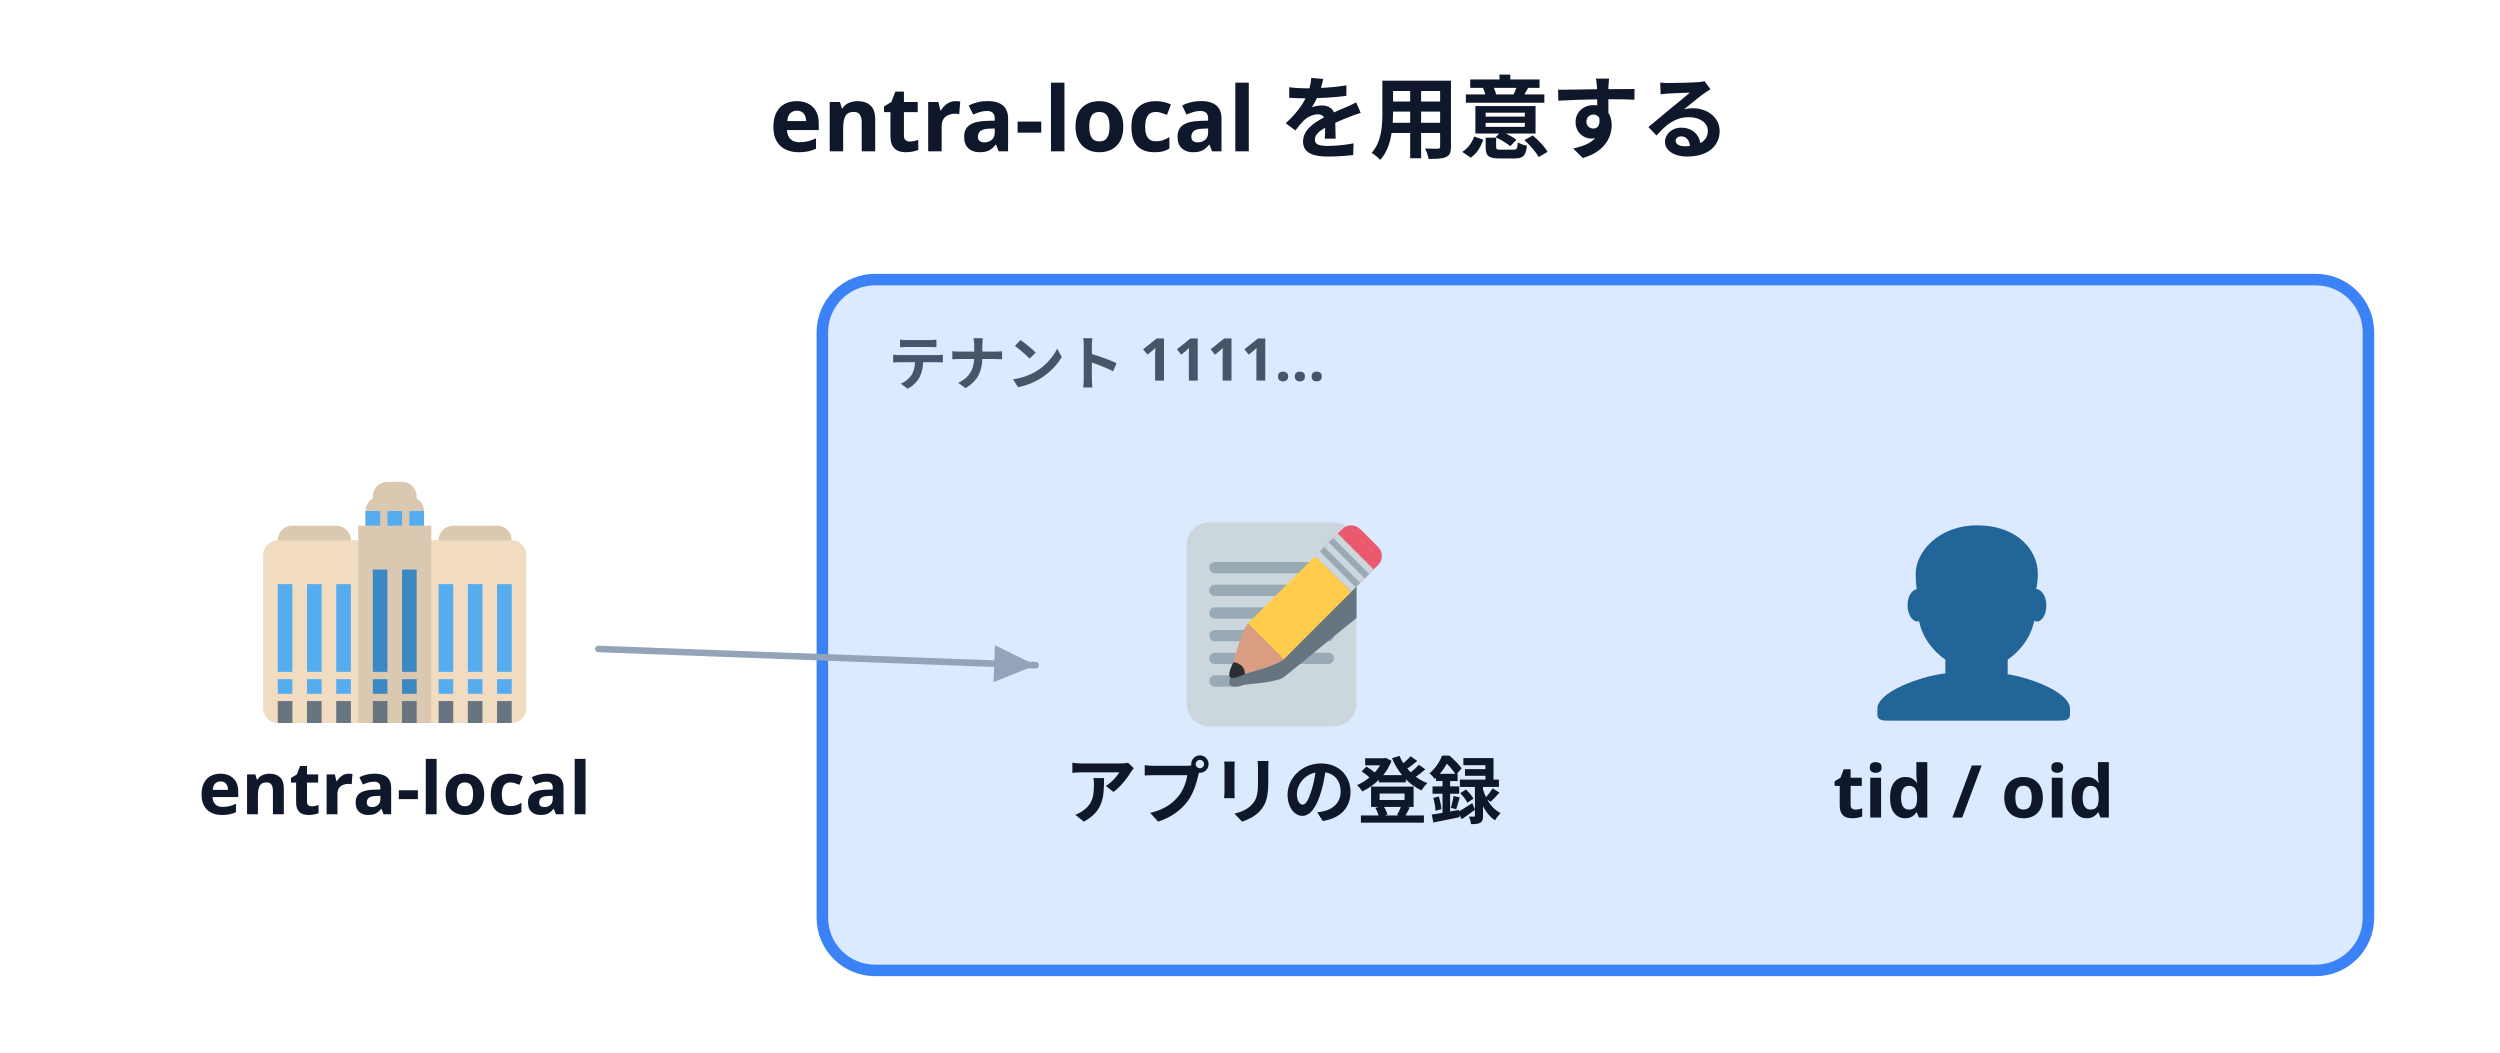
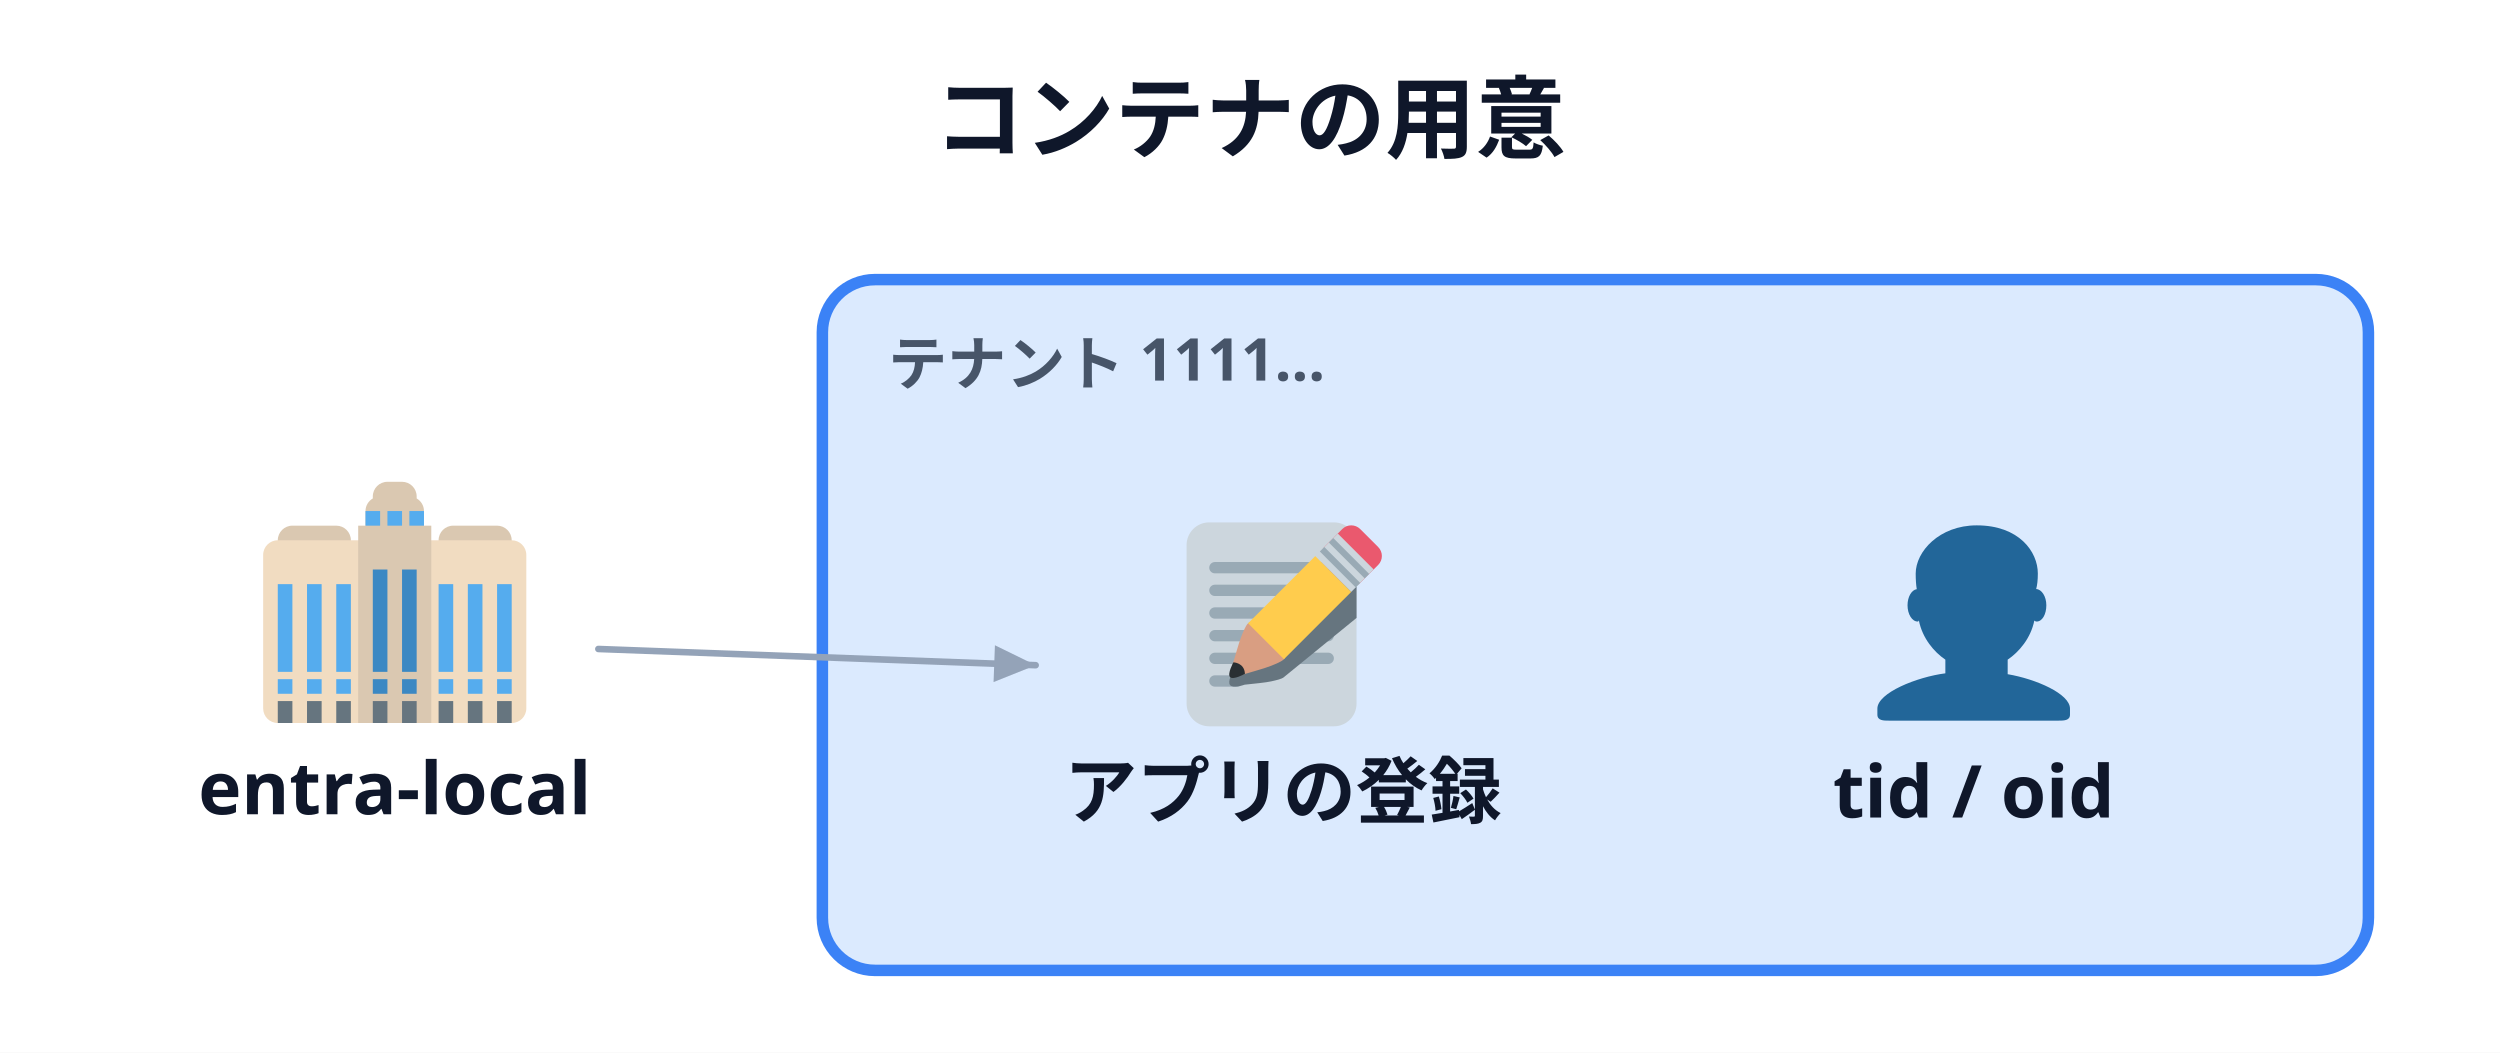
<svg xmlns="http://www.w3.org/2000/svg" width="760" height="320" viewBox="0 0 760 320" font-family="'Hiragino Sans','Noto Sans JP','Yu Gothic','Segoe UI',sans-serif">
  <defs>
    <marker id="aR" viewBox="0 0 10 10" refX="9" refY="5" markerWidth="7" markerHeight="7" orient="auto-start-reverse">
      <path d="M0 1 L9 5 L0 9 z" fill="#475569" />
    </marker>
    <marker id="aRsub" viewBox="0 0 10 10" refX="9" refY="5" markerWidth="7" markerHeight="7" orient="auto-start-reverse">
      <path d="M0 1 L9 5 L0 9 z" fill="#94a3b8" />
    </marker>
  </defs>
  <rect x="0" y="0" width="760" height="320" fill="#ffffff" />
-   <text x="380" y="46" text-anchor="middle" font-size="27.444" fill="#0f172a" font-weight="700">entra-local を用意する</text>
+   <text x="380" y="46" text-anchor="middle" font-size="27.444" fill="#0f172a" font-weight="700">コンテナの用意</text>
  <rect x="250" y="85" width="470" height="210" rx="16" fill="#dbeafe" stroke="#3b82f6" stroke-width="3.5" />
  <text x="270" y="117" text-anchor="start" font-size="17.944" fill="#475569" font-weight="600">テナント 1111…</text>
  <svg x="80.0" y="139.8" width="80.0" height="80.0" viewBox="0 0 36 36">
    <path fill="#DAC8B1" d="M34 13c0 1.104-.896 2-2 2h-6c-1.104 0-2-.896-2-2v-2c0-1.104.896-2 2-2h6c1.104 0 2 .896 2 2v2zm-22 0c0 1.104-.896 2-2 2H4c-1.104 0-2-.896-2-2v-2c0-1.104.896-2 2-2h6c1.104 0 2 .896 2 2v2z" />
    <path fill="#F1DCC1" d="M36 34c0 1.104-.896 2-2 2H2c-1.104 0-2-.896-2-2V13c0-1.104.896-2 2-2h32c1.104 0 2 .896 2 2v21z" />
    <path fill="#DAC8B1" d="M22 9V7c0-.738-.404-1.376-1-1.723V5c0-1.104-.896-2-2-2h-2c-1.104 0-2 .896-2 2v.277c-.595.347-1 .985-1 1.723v2h-1v27h10V9h-1z" />
    <path fill="#55ACEE" d="M14 7h2v2h-2zm6 0h2v2h-2zm-3 0h2v2h-2z" />
    <path fill="#3B88C3" d="M15 15h2v14h-2zm4 0h2v14h-2z" />
    <path fill="#55ACEE" d="M24 17h2v12h-2zm4 0h2v12h-2zm4 0h2v12h-2zM2 17h2v12H2zm4 0h2v12H6zm4 0h2v12h-2zM2 30h2v2H2zm4 0h2v2H6zm4 0h2v2h-2z" />
    <path fill="#3B88C3" d="M15 30h2v2h-2zm4 0h2v2h-2z" />
    <path fill="#55ACEE" d="M24 30h2v2h-2zm4 0h2v2h-2zm4 0h2v2h-2z" />
    <path fill="#66757F" d="M2 33h2v3H2zm4 0h2v3H6zm4 0h2v3h-2zm5 0h2v3h-2zm4 0h2v3h-2zm5 0h2v3h-2zm4 0h2v3h-2zm4 0h2v3h-2z" />
  </svg>
  <text x="120" y="247.537" text-anchor="middle" font-size="22.167" fill="#0f172a" font-weight="700">entra-local</text>
  <svg x="359.0" y="158.8" width="62.0" height="62.0" viewBox="0 0 36 36">
    <path fill="#CCD6DD" d="M31 32c0 2.209-1.791 4-4 4H5c-2.209 0-4-1.791-4-4V4c0-2.209 1.791-4 4-4h22c2.209 0 4 1.791 4 4v28z" />
    <path fill="#99AAB5" d="M27 24c0 .553-.447 1-1 1H6c-.552 0-1-.447-1-1 0-.553.448-1 1-1h20c.553 0 1 .447 1 1zm-16 4c0 .553-.448 1-1 1H6c-.552 0-1-.447-1-1 0-.553.448-1 1-1h4c.552 0 1 .447 1 1zM27 8c0 .552-.447 1-1 1H6c-.552 0-1-.448-1-1s.448-1 1-1h20c.553 0 1 .448 1 1zm0 4c0 .553-.447 1-1 1H6c-.552 0-1-.447-1-1 0-.553.448-1 1-1h20c.553 0 1 .447 1 1zm0 4c0 .553-.447 1-1 1H6c-.552 0-1-.447-1-1 0-.553.448-1 1-1h20c.553 0 1 .447 1 1zm0 4c0 .553-.447 1-1 1H6c-.552 0-1-.447-1-1 0-.553.448-1 1-1h20c.553 0 1 .447 1 1z" />
    <path fill="#66757F" d="M31 6.272c-.827-.535-1.837-.579-2.521-.023l-.792.646-1.484 1.211-.1.08-2.376 1.938-11.878 9.686c-.437.357-.793 1.219-1.173 2.074-.378.85-.969 2.852-1.443 4.391-.148.25-1.065 1.846-.551 2.453.52.615 2.326.01 2.568-.076 1.626-.174 3.731-.373 4.648-.58.924-.211 1.854-.395 2.291-.752.008-.006.01-.018.017-.023l11.858-9.666.792-.646.144-.118V6.272z" />
    <path fill="#D99E82" d="M18.145 22.526s-1.274-1.881-2.117-2.553c-.672-.843-2.549-2.116-2.549-2.116-.448-.446-1.191-.48-1.629-.043-.437.438-.793 1.366-1.173 2.291-.472 1.146-1.276 4.154-1.768 5.752-.083.272.517-.45.503-.21-.01.187.027.394.074.581l-.146.159.208.067c.025.082.05.154.068.21l.159-.146c.187.047.394.084.58.074.24-.014-.483.587-.21.503 1.598-.493 4.607-1.296 5.752-1.768.924-.381 1.854-.736 2.291-1.174.439-.435.406-1.178-.043-1.627z" />
    <path fill="#EA596E" d="M25.312 4.351c-.876.875-.876 2.293 0 3.168l3.167 3.168c.876.874 2.294.874 3.168 0l3.169-3.168c.874-.875.874-2.293 0-3.168l-3.169-3.168c-.874-.875-2.292-.875-3.168 0l-3.167 3.168z" />
    <path fill="#FFCC4D" d="M11.849 17.815l3.17 3.17 3.165 3.166 11.881-11.879-6.337-6.336-11.879 11.879z" />
    <path fill="#292F33" d="M11.298 26.742s-2.06 1.133-2.616.576c-.557-.558.581-2.611.581-2.611s1.951.036 2.035 2.035z" />
    <path fill="#CCD6DD" d="M23.728 5.935l3.96-3.96 6.336 6.337-3.96 3.96z" />
    <path fill="#99AAB5" d="M26.103 3.558l.792-.792 6.336 6.335-.792.792zM24.52 5.142l.791-.791 6.336 6.335-.792.792z" />
  </svg>
  <text x="390" y="248.537" text-anchor="middle" font-size="22.167" fill="#0f172a" font-weight="700">アプリの登録</text>
  <svg x="569.0" y="158.8" width="62.0" height="62.0" viewBox="0 0 36 36">
    <path fill="#269" d="M24 26.799v-2.566c2-1.348 4.08-3.779 4.703-6.896.186.103.206.17.413.17.991 0 1.709-1.287 1.709-2.873 0-1.562-.823-2.827-1.794-2.865.187-.674.293-1.577.293-2.735C29.324 5.168 26 .527 18.541.527c-6.629 0-10.777 4.641-10.777 8.507 0 1.123.069 2.043.188 2.755-.911.137-1.629 1.352-1.629 2.845 0 1.587.804 2.873 1.796 2.873.206 0 .025-.067.209-.17C8.952 20.453 11 22.885 13 24.232v2.414c-5 .645-12 3.437-12 6.23v1.061C1 35 2.076 35 3.137 35h29.725C33.924 35 35 35 35 33.938v-1.061c0-2.615-6-5.225-11-6.078z" />
  </svg>
  <text x="600" y="248.537" text-anchor="middle" font-size="22.167" fill="#0f172a" font-weight="700">tid / oid</text>
  <path d="M181.90 197.29 L314.84 202.22" fill="none" stroke="#94a3b8" stroke-width="2.0" stroke-linecap="round" stroke-linejoin="round" marker-end="url(#aRsub)" />
</svg>
